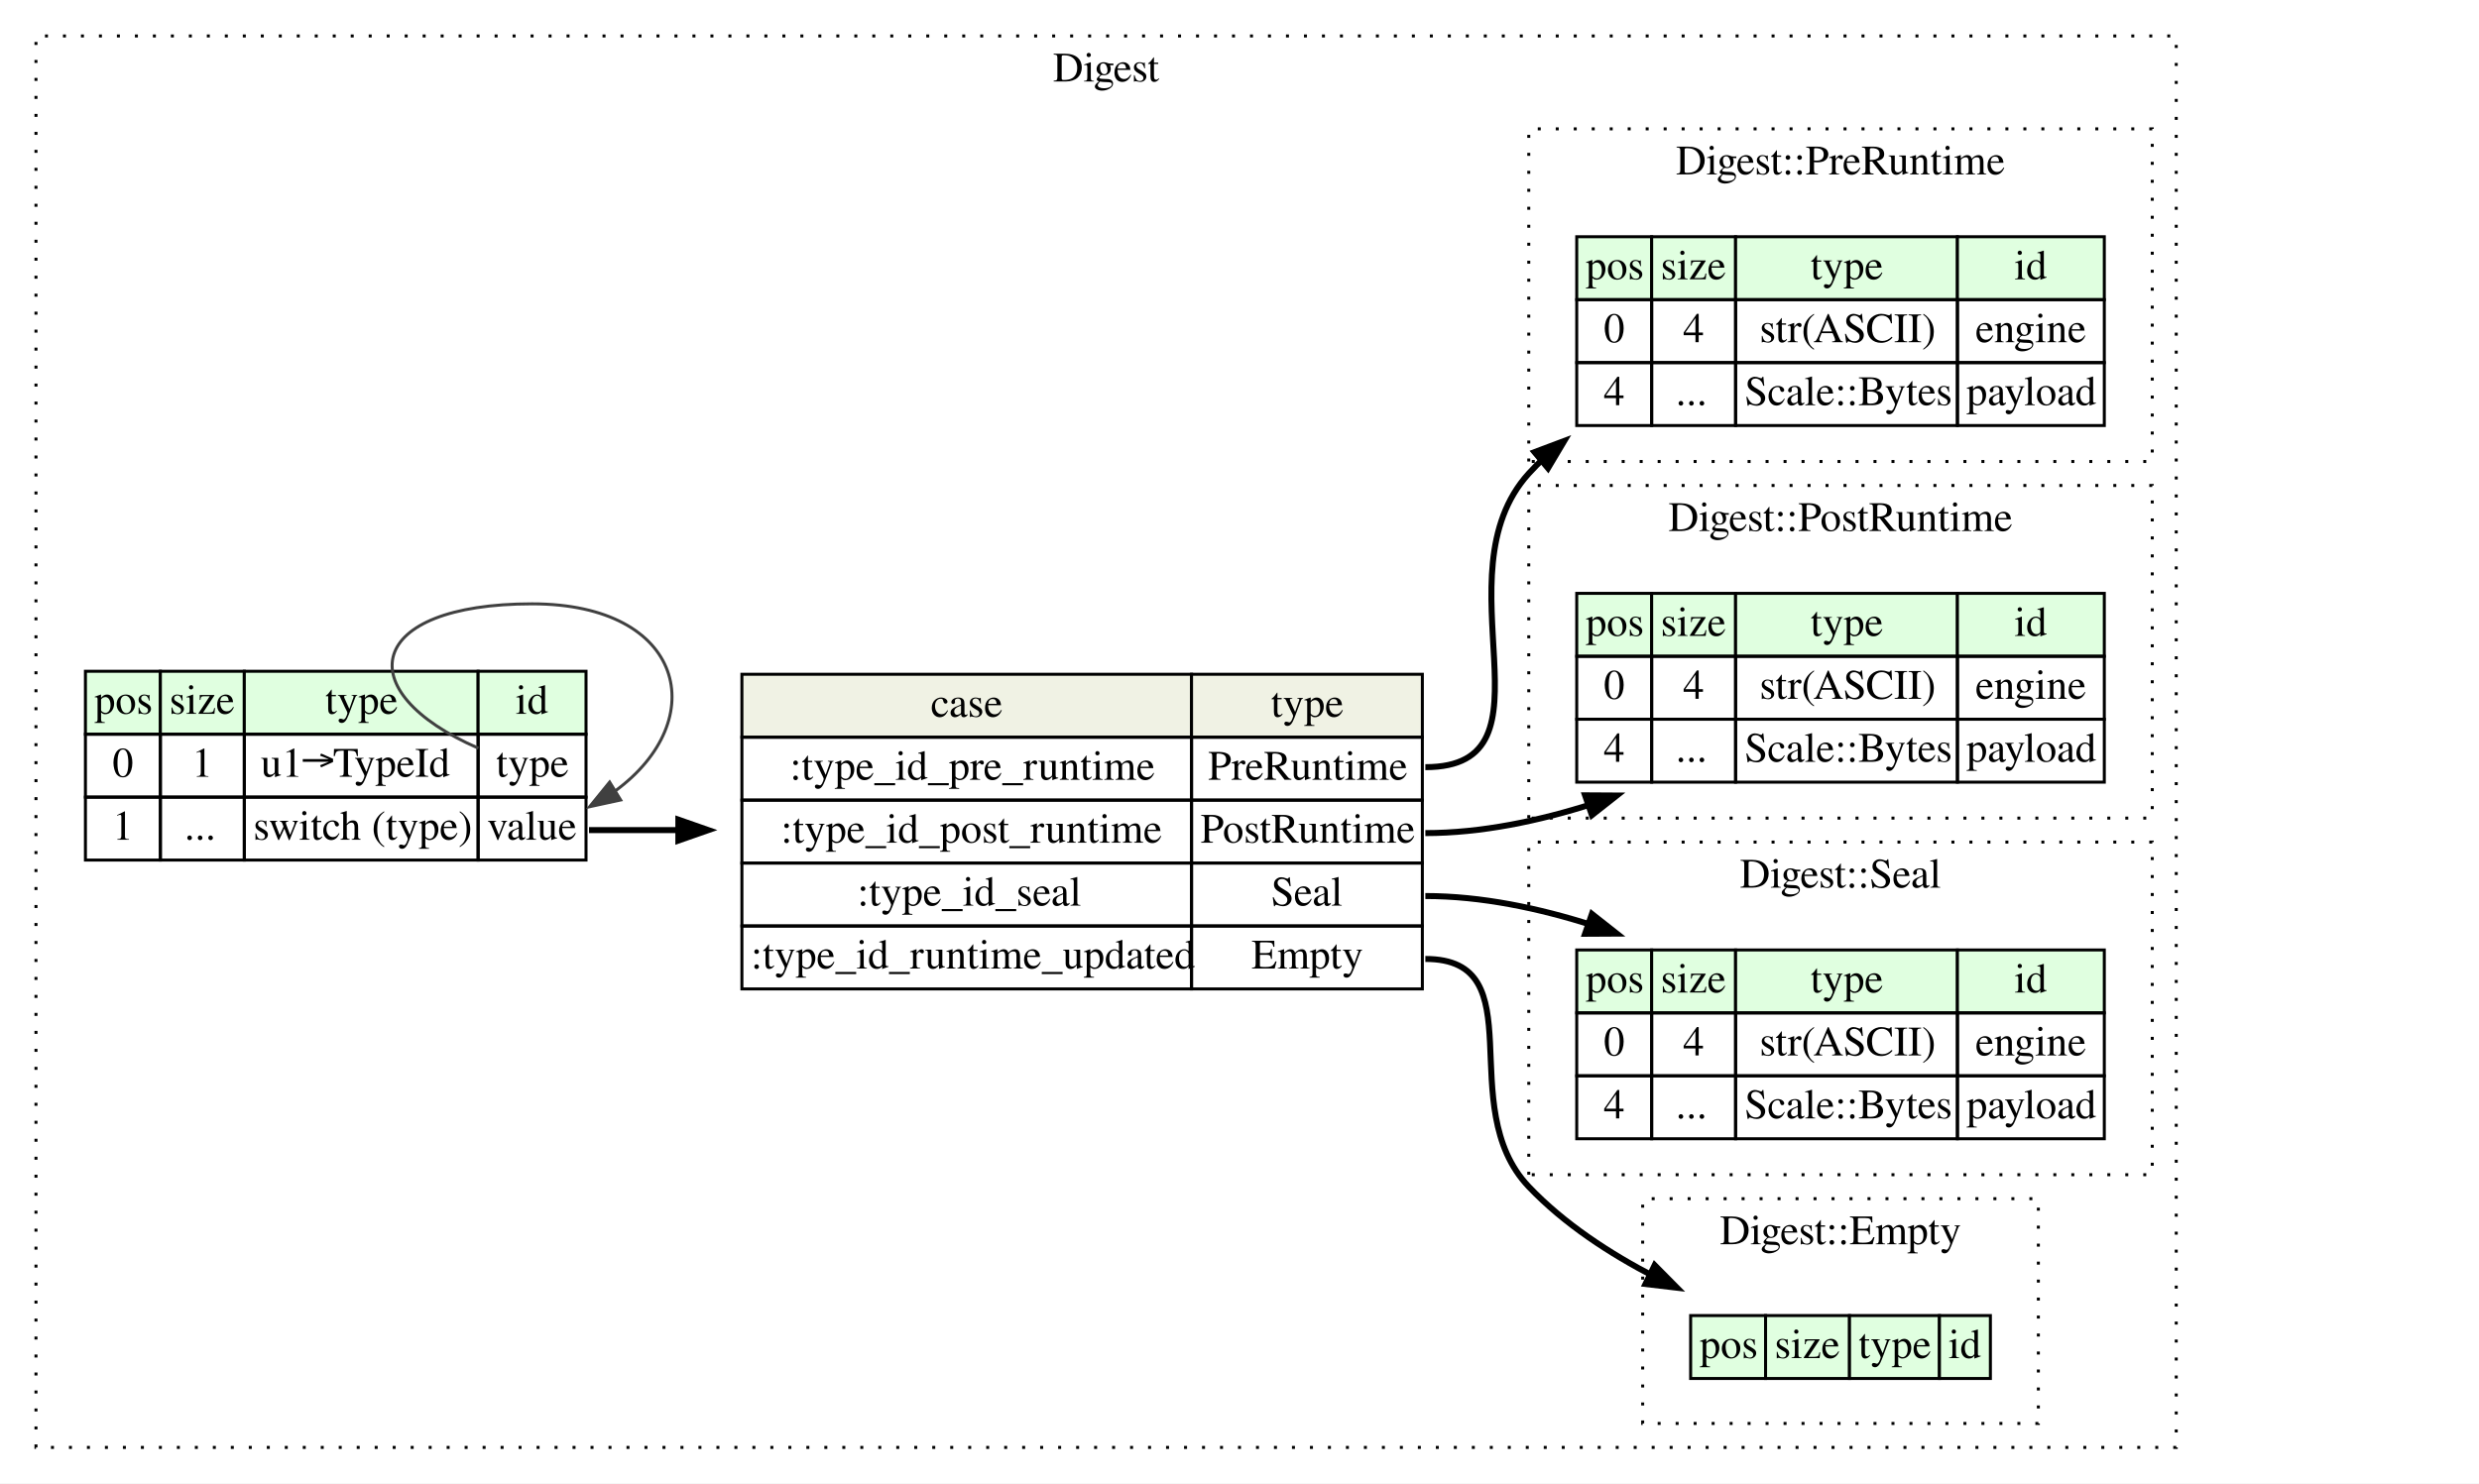
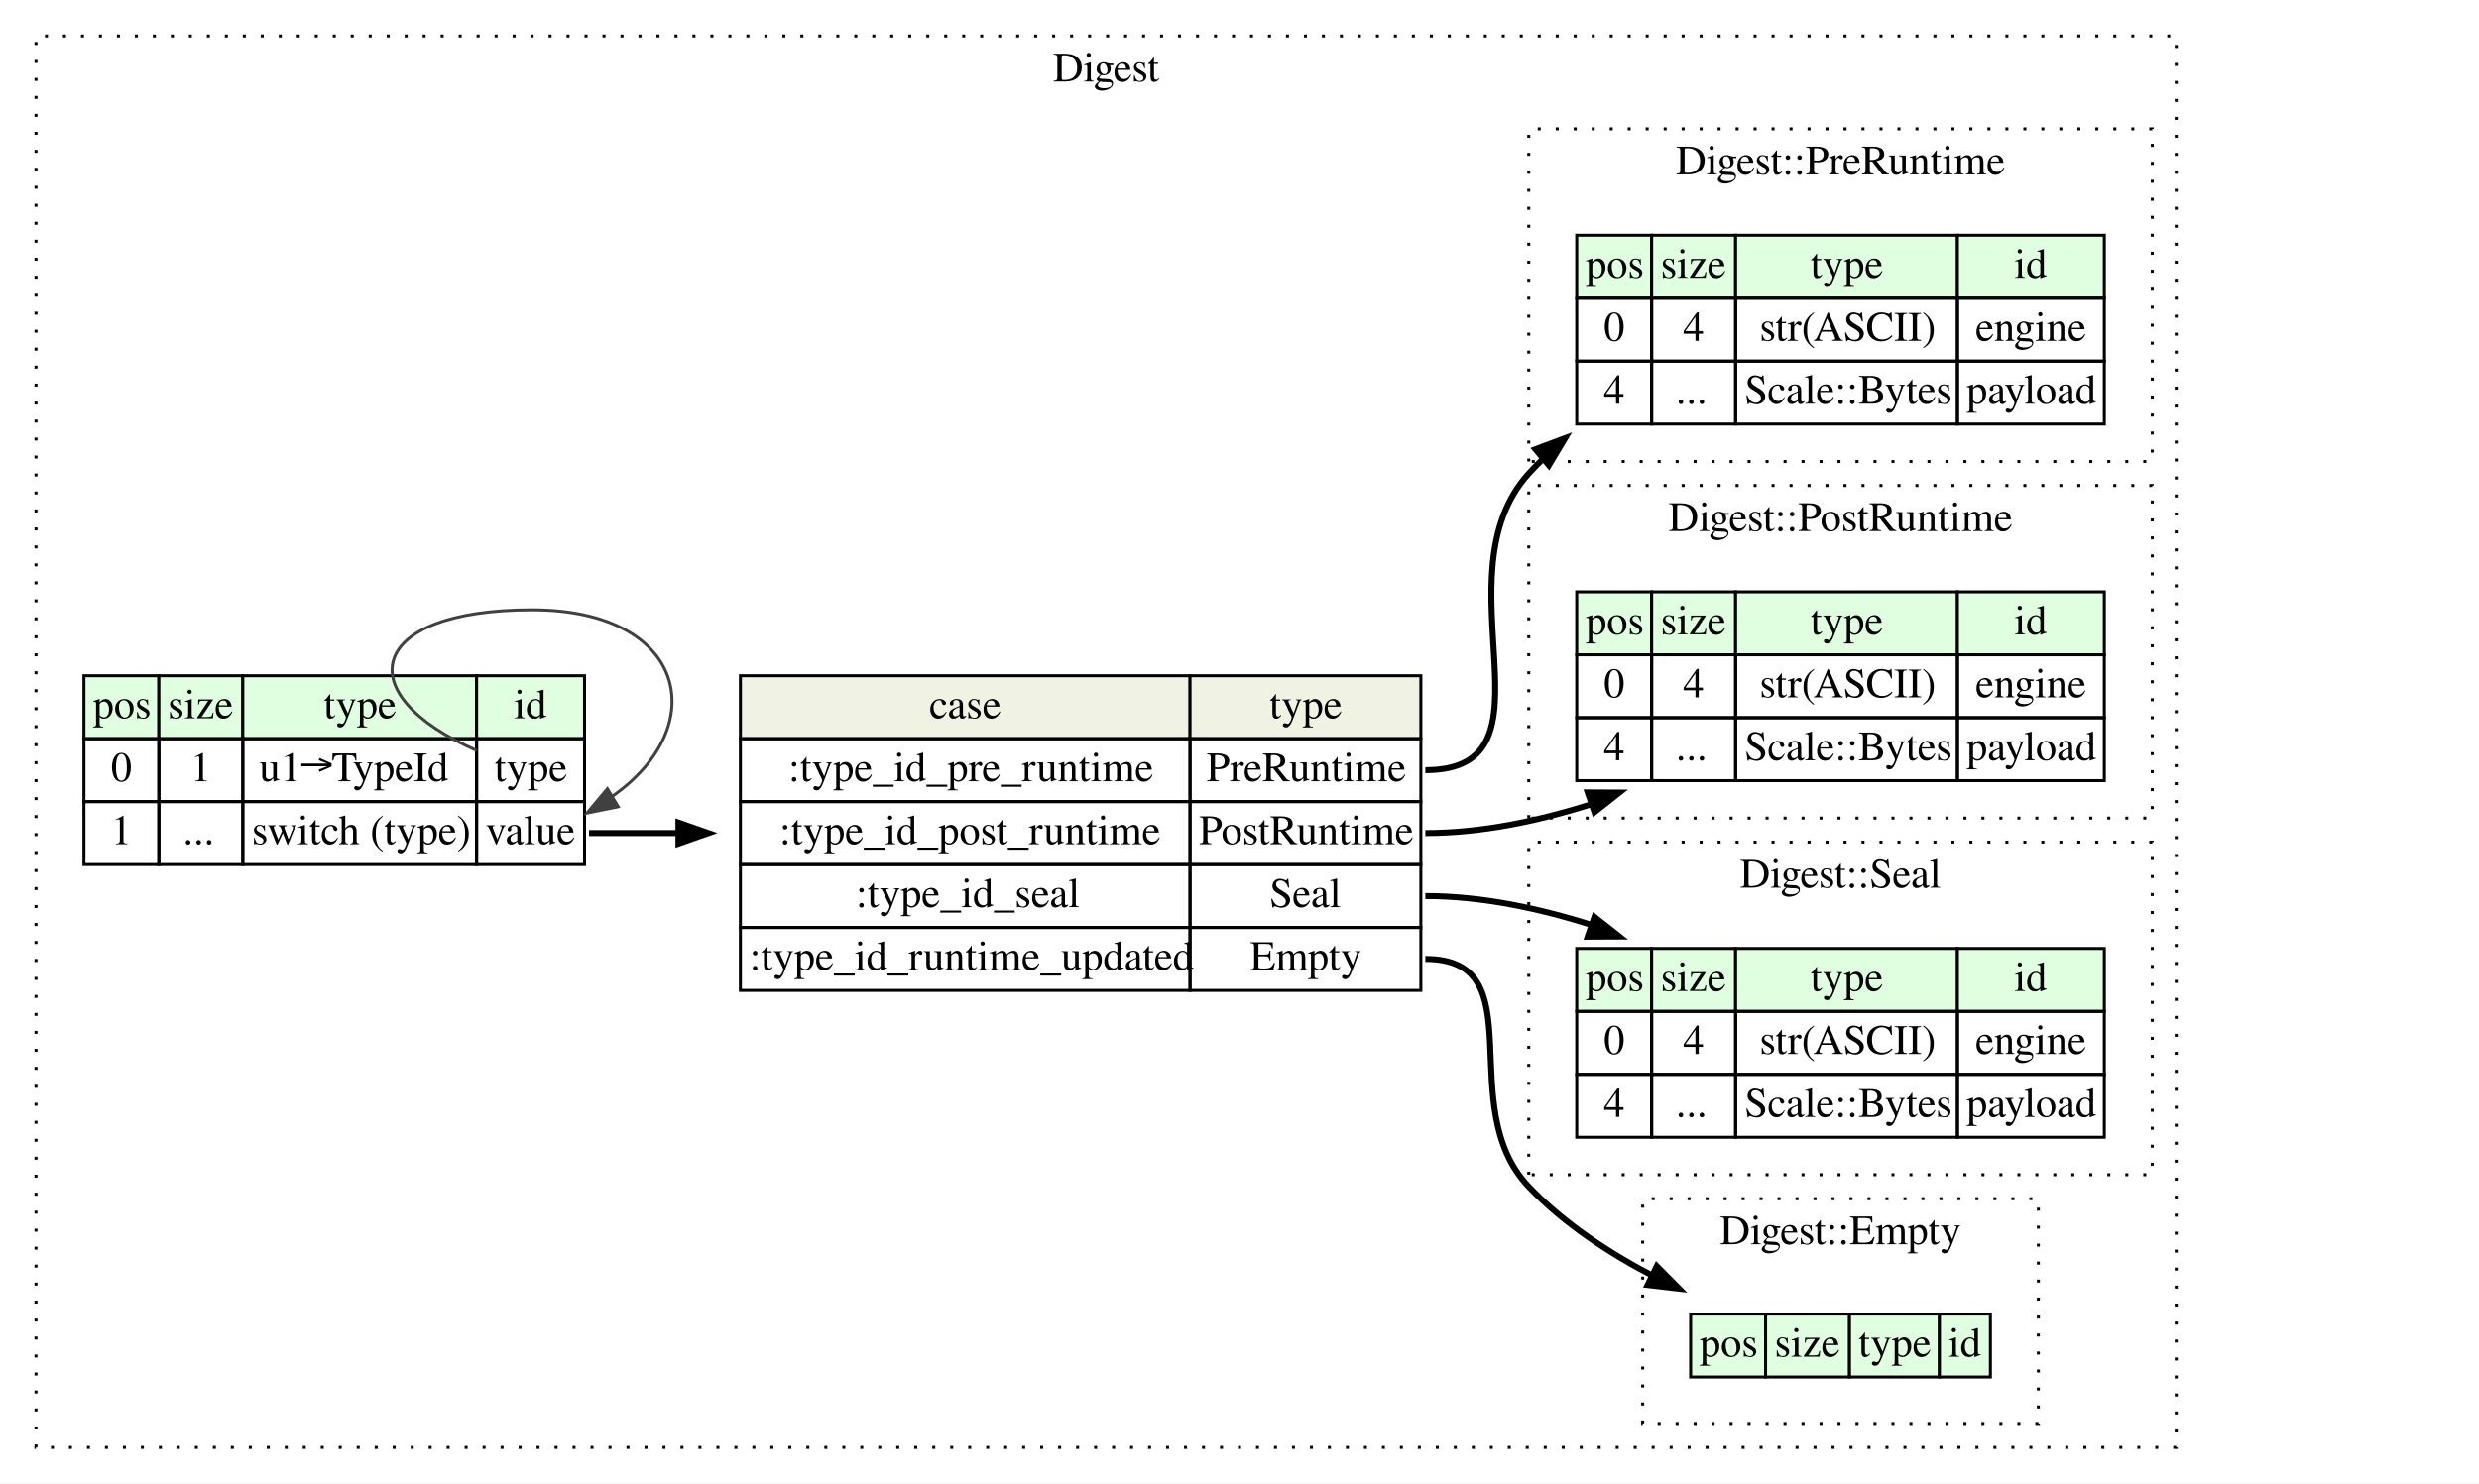
<svg xmlns="http://www.w3.org/2000/svg" width="827pt" height="495pt" viewBox="0.00 0.00 827.00 495.00">
  <g id="graph0" class="graph" transform="scale(1 1) rotate(0) translate(4 491)">
    <polygon fill="white" stroke="none" points="-4,4 -4,-491 823,-491 823,4 -4,4" />
    <g id="clust1" class="cluster">
      <polygon fill="none" stroke="black" stroke-dasharray="1,5" points="8,-8 8,-479 722,-479 722,-8 8,-8" />
      <text text-anchor="middle" x="365" y="-463.8" font-family="Times,serif" font-size="14.00">Digest</text>
    </g>
    <g id="clust2" class="cluster">
      <polygon fill="none" stroke="black" stroke-dasharray="1,5" points="506,-337 506,-448 714,-448 714,-337 506,-337" />
      <text text-anchor="middle" x="610" y="-432.8" font-family="Times,serif" font-size="14.00">Digest::PreRuntime</text>
    </g>
    <g id="clust3" class="cluster">
      <polygon fill="none" stroke="black" stroke-dasharray="1,5" points="506,-218 506,-329 714,-329 714,-218 506,-218" />
      <text text-anchor="middle" x="610" y="-313.8" font-family="Times,serif" font-size="14.00">Digest::PostRuntime</text>
    </g>
    <g id="clust4" class="cluster">
      <polygon fill="none" stroke="black" stroke-dasharray="1,5" points="506,-99 506,-210 714,-210 714,-99 506,-99" />
      <text text-anchor="middle" x="610" y="-194.8" font-family="Times,serif" font-size="14.00">Digest::Seal</text>
    </g>
    <g id="clust5" class="cluster">
      <polygon fill="none" stroke="black" stroke-dasharray="1,5" points="544,-16 544,-91 676,-91 676,-16 544,-16" />
      <text text-anchor="middle" x="610" y="-75.8" font-family="Times,serif" font-size="14.00">Digest::Empty</text>
    </g>
    <g id="node1" class="node">
-       <polygon fill="#e0ffe0" stroke="none" points="24.5,-246 24.5,-267 49.5,-267 49.5,-246 24.5,-246" />
-       <polygon fill="none" stroke="black" points="24.5,-246 24.5,-267 49.5,-267 49.5,-246 24.5,-246" />
-       <text text-anchor="start" x="27.5" y="-252.8" font-family="Times,serif" font-size="14.00">pos</text>
-       <polygon fill="#e0ffe0" stroke="none" points="49.5,-246 49.5,-267 77.5,-267 77.5,-246 49.5,-246" />
-       <polygon fill="none" stroke="black" points="49.5,-246 49.5,-267 77.5,-267 77.5,-246 49.5,-246" />
-       <text text-anchor="start" x="52.5" y="-252.8" font-family="Times,serif" font-size="14.00">size</text>
-       <polygon fill="#e0ffe0" stroke="none" points="77.5,-246 77.5,-267 155.5,-267 155.5,-246 77.5,-246" />
-       <polygon fill="none" stroke="black" points="77.5,-246 77.5,-267 155.5,-267 155.5,-246 77.5,-246" />
-       <text text-anchor="start" x="104.5" y="-252.8" font-family="Times,serif" font-size="14.00">type</text>
-       <polygon fill="#e0ffe0" stroke="none" points="155.5,-246 155.5,-267 191.5,-267 191.5,-246 155.5,-246" />
-       <polygon fill="none" stroke="black" points="155.5,-246 155.5,-267 191.5,-267 191.5,-246 155.5,-246" />
-       <text text-anchor="start" x="168" y="-252.8" font-family="Times,serif" font-size="14.00">id</text>
-       <polygon fill="none" stroke="black" points="24.5,-225 24.5,-246 49.5,-246 49.5,-225 24.5,-225" />
-       <text text-anchor="start" x="33.5" y="-231.8" font-family="Times,serif" font-size="14.00">0</text>
-       <polygon fill="none" stroke="black" points="49.5,-225 49.5,-246 77.5,-246 77.5,-225 49.5,-225" />
-       <text text-anchor="start" x="60" y="-231.8" font-family="Times,serif" font-size="14.00">1</text>
-       <polygon fill="none" stroke="black" points="77.5,-225 77.5,-246 155.5,-246 155.5,-225 77.5,-225" />
-       <text text-anchor="start" x="83" y="-231.8" font-family="Times,serif" font-size="14.00">u1→TypeId</text>
-       <polygon fill="none" stroke="black" points="155.5,-225 155.5,-246 191.5,-246 191.5,-225 155.5,-225" />
-       <text text-anchor="start" x="161.5" y="-231.8" font-family="Times,serif" font-size="14.00">type</text>
-       <polygon fill="none" stroke="black" points="24.5,-204 24.5,-225 49.5,-225 49.5,-204 24.5,-204" />
-       <text text-anchor="start" x="33.5" y="-210.8" font-family="Times,serif" font-size="14.00">1</text>
-       <polygon fill="none" stroke="black" points="49.5,-204 49.5,-225 77.5,-225 77.5,-204 49.5,-204" />
-       <text text-anchor="start" x="57.5" y="-210.8" font-family="Times,serif" font-size="14.00">...</text>
-       <polygon fill="none" stroke="black" points="77.5,-204 77.5,-225 155.5,-225 155.5,-204 77.5,-204" />
-       <text text-anchor="start" x="80.5" y="-210.8" font-family="Times,serif" font-size="14.00">switch (type)</text>
-       <polygon fill="none" stroke="black" points="155.5,-204 155.5,-225 191.5,-225 191.5,-204 155.5,-204" />
-       <text text-anchor="start" x="158.5" y="-210.8" font-family="Times,serif" font-size="14.00">value</text>
+       <polygon fill="#e0ffe0" stroke="none" points="24,-244.5 24,-265.5 49,-265.5 49,-244.5 24,-244.5" />
+       <polygon fill="none" stroke="black" points="24,-244.5 24,-265.5 49,-265.5 49,-244.5 24,-244.5" />
+       <text text-anchor="start" x="27" y="-251.3" font-family="Times,serif" font-size="14.00">pos</text>
+       <polygon fill="#e0ffe0" stroke="none" points="49,-244.5 49,-265.5 77,-265.5 77,-244.5 49,-244.5" />
+       <polygon fill="none" stroke="black" points="49,-244.5 49,-265.5 77,-265.5 77,-244.5 49,-244.5" />
+       <text text-anchor="start" x="52" y="-251.3" font-family="Times,serif" font-size="14.00">size</text>
+       <polygon fill="#e0ffe0" stroke="none" points="77,-244.5 77,-265.5 155,-265.5 155,-244.5 77,-244.5" />
+       <polygon fill="none" stroke="black" points="77,-244.5 77,-265.5 155,-265.5 155,-244.5 77,-244.5" />
+       <text text-anchor="start" x="104" y="-251.3" font-family="Times,serif" font-size="14.00">type</text>
+       <polygon fill="#e0ffe0" stroke="none" points="155,-244.5 155,-265.5 191,-265.5 191,-244.5 155,-244.5" />
+       <polygon fill="none" stroke="black" points="155,-244.5 155,-265.5 191,-265.5 191,-244.5 155,-244.5" />
+       <text text-anchor="start" x="167.5" y="-251.3" font-family="Times,serif" font-size="14.00">id</text>
+       <polygon fill="none" stroke="black" points="24,-223.5 24,-244.5 49,-244.5 49,-223.5 24,-223.5" />
+       <text text-anchor="start" x="33" y="-230.3" font-family="Times,serif" font-size="14.00">0</text>
+       <polygon fill="none" stroke="black" points="49,-223.5 49,-244.5 77,-244.5 77,-223.5 49,-223.5" />
+       <text text-anchor="start" x="59.5" y="-230.3" font-family="Times,serif" font-size="14.00">1</text>
+       <polygon fill="none" stroke="black" points="77,-223.5 77,-244.5 155,-244.5 155,-223.5 77,-223.5" />
+       <text text-anchor="start" x="82.5" y="-230.3" font-family="Times,serif" font-size="14.00">u1→TypeId</text>
+       <polygon fill="none" stroke="black" points="155,-223.5 155,-244.5 191,-244.5 191,-223.5 155,-223.5" />
+       <text text-anchor="start" x="161" y="-230.3" font-family="Times,serif" font-size="14.00">type</text>
+       <polygon fill="none" stroke="black" points="24,-202.5 24,-223.5 49,-223.5 49,-202.5 24,-202.5" />
+       <text text-anchor="start" x="33" y="-209.3" font-family="Times,serif" font-size="14.00">1</text>
+       <polygon fill="none" stroke="black" points="49,-202.5 49,-223.5 77,-223.5 77,-202.5 49,-202.5" />
+       <text text-anchor="start" x="57" y="-209.3" font-family="Times,serif" font-size="14.00">...</text>
+       <polygon fill="none" stroke="black" points="77,-202.5 77,-223.5 155,-223.5 155,-202.5 77,-202.5" />
+       <text text-anchor="start" x="80" y="-209.3" font-family="Times,serif" font-size="14.00">switch (type)</text>
+       <polygon fill="none" stroke="black" points="155,-202.5 155,-223.5 191,-223.5 191,-202.5 155,-202.5" />
+       <text text-anchor="start" x="158" y="-209.3" font-family="Times,serif" font-size="14.00">value</text>
    </g>
    <g id="edge6" class="edge">
-       <path fill="none" stroke="#404040" d="M155.59,-241.33C111.97,-260.29 117.94,-289.5 173.5,-289.5 224.51,-289.5 233.72,-250.79 201.14,-226.99" />
-       <polygon fill="#404040" stroke="#404040" points="203.05,-224.05 192.7,-221.8 199.38,-230.02 203.05,-224.05" />
+       <path fill="none" stroke="#404040" d="M155.02,-240.55C112.02,-259.33 118.18,-287.5 173.5,-287.5 224.95,-287.5 233.87,-248.8 200.29,-225.29" />
+       <polygon fill="#404040" stroke="#404040" points="202.22,-221.78 191.83,-219.68 198.64,-227.8 202.22,-221.78" />
    </g>
    <g id="node2" class="node">
-       <polygon fill="#f0f2e4" stroke="none" points="243.5,-245 243.5,-266 393.5,-266 393.5,-245 243.5,-245" />
-       <polygon fill="none" stroke="black" points="243.5,-245 243.5,-266 393.5,-266 393.5,-245 243.5,-245" />
-       <text text-anchor="start" x="306.5" y="-251.8" font-family="Times,serif" font-size="14.00">case</text>
-       <polygon fill="#f0f2e4" stroke="none" points="393.5,-245 393.5,-266 470.5,-266 470.5,-245 393.5,-245" />
-       <polygon fill="none" stroke="black" points="393.5,-245 393.5,-266 470.5,-266 470.5,-245 393.5,-245" />
-       <text text-anchor="start" x="420" y="-251.8" font-family="Times,serif" font-size="14.00">type</text>
-       <polygon fill="none" stroke="black" points="243.5,-224 243.5,-245 393.5,-245 393.5,-224 243.5,-224" />
-       <text text-anchor="start" x="259.5" y="-230.8" font-family="Times,serif" font-size="14.00">:type_id_pre_runtime</text>
-       <polygon fill="none" stroke="black" points="393.5,-224 393.5,-245 470.5,-245 470.5,-224 393.5,-224" />
-       <text text-anchor="start" x="399" y="-230.8" font-family="Times,serif" font-size="14.00">PreRuntime</text>
-       <polygon fill="none" stroke="black" points="243.5,-203 243.5,-224 393.5,-224 393.5,-203 243.5,-203" />
-       <text text-anchor="start" x="256.5" y="-209.8" font-family="Times,serif" font-size="14.00">:type_id_post_runtime</text>
-       <polygon fill="none" stroke="black" points="393.5,-203 393.5,-224 470.5,-224 470.5,-203 393.5,-203" />
-       <text text-anchor="start" x="396.5" y="-209.8" font-family="Times,serif" font-size="14.00">PostRuntime</text>
-       <polygon fill="none" stroke="black" points="243.5,-182 243.5,-203 393.5,-203 393.5,-182 243.5,-182" />
-       <text text-anchor="start" x="282" y="-188.8" font-family="Times,serif" font-size="14.00">:type_id_seal</text>
-       <polygon fill="none" stroke="black" points="393.5,-182 393.5,-203 470.5,-203 470.5,-182 393.5,-182" />
-       <text text-anchor="start" x="420" y="-188.8" font-family="Times,serif" font-size="14.00">Seal</text>
-       <polygon fill="none" stroke="black" points="243.5,-161 243.5,-182 393.5,-182 393.5,-161 243.5,-161" />
-       <text text-anchor="start" x="246.5" y="-167.8" font-family="Times,serif" font-size="14.00">:type_id_runtime_updated</text>
-       <polygon fill="none" stroke="black" points="393.5,-161 393.5,-182 470.5,-182 470.5,-161 393.5,-161" />
-       <text text-anchor="start" x="413.5" y="-167.8" font-family="Times,serif" font-size="14.00">Empty</text>
+       <polygon fill="#f0f2e4" stroke="none" points="243,-244.5 243,-265.5 393,-265.5 393,-244.5 243,-244.5" />
+       <polygon fill="none" stroke="black" points="243,-244.5 243,-265.5 393,-265.5 393,-244.5 243,-244.5" />
+       <text text-anchor="start" x="306" y="-251.3" font-family="Times,serif" font-size="14.00">case</text>
+       <polygon fill="#f0f2e4" stroke="none" points="393,-244.5 393,-265.5 470,-265.5 470,-244.5 393,-244.5" />
+       <polygon fill="none" stroke="black" points="393,-244.5 393,-265.5 470,-265.5 470,-244.5 393,-244.5" />
+       <text text-anchor="start" x="419.5" y="-251.3" font-family="Times,serif" font-size="14.00">type</text>
+       <polygon fill="none" stroke="black" points="243,-223.5 243,-244.5 393,-244.5 393,-223.5 243,-223.5" />
+       <text text-anchor="start" x="259" y="-230.3" font-family="Times,serif" font-size="14.00">:type_id_pre_runtime</text>
+       <polygon fill="none" stroke="black" points="393,-223.5 393,-244.5 470,-244.5 470,-223.5 393,-223.5" />
+       <text text-anchor="start" x="398.5" y="-230.3" font-family="Times,serif" font-size="14.00">PreRuntime</text>
+       <polygon fill="none" stroke="black" points="243,-202.5 243,-223.5 393,-223.5 393,-202.5 243,-202.5" />
+       <text text-anchor="start" x="256" y="-209.3" font-family="Times,serif" font-size="14.00">:type_id_post_runtime</text>
+       <polygon fill="none" stroke="black" points="393,-202.5 393,-223.5 470,-223.5 470,-202.5 393,-202.5" />
+       <text text-anchor="start" x="396" y="-209.3" font-family="Times,serif" font-size="14.00">PostRuntime</text>
+       <polygon fill="none" stroke="black" points="243,-181.5 243,-202.5 393,-202.5 393,-181.5 243,-181.5" />
+       <text text-anchor="start" x="281.5" y="-188.3" font-family="Times,serif" font-size="14.00">:type_id_seal</text>
+       <polygon fill="none" stroke="black" points="393,-181.5 393,-202.5 470,-202.5 470,-181.5 393,-181.5" />
+       <text text-anchor="start" x="419.5" y="-188.3" font-family="Times,serif" font-size="14.00">Seal</text>
+       <polygon fill="none" stroke="black" points="243,-160.5 243,-181.5 393,-181.5 393,-160.5 243,-160.5" />
+       <text text-anchor="start" x="246" y="-167.3" font-family="Times,serif" font-size="14.00">:type_id_runtime_updated</text>
+       <polygon fill="none" stroke="black" points="393,-160.5 393,-181.5 470,-181.5 470,-160.5 393,-160.5" />
+       <text text-anchor="start" x="413" y="-167.3" font-family="Times,serif" font-size="14.00">Empty</text>
    </g>
    <g id="edge1" class="edge">
-       <path fill="none" stroke="black" stroke-width="2" d="M192.5,-214C202.68,-214 213.22,-214 223.82,-214" />
-       <polygon fill="black" stroke="black" stroke-width="2" points="222.3,-217.5 232.3,-214 222.3,-210.5 222.3,-217.5" />
+       <path fill="none" stroke="black" stroke-width="2" d="M192.5,-213C202.9,-213 213.67,-213 224.5,-213" />
+       <polygon fill="black" stroke="black" stroke-width="2" points="222.33,-216.5 232.33,-213 222.33,-209.5 222.33,-216.5" />
    </g>
    <g id="node3" class="node">
-       <polygon fill="#e0ffe0" stroke="none" points="522,-391 522,-412 547,-412 547,-391 522,-391" />
-       <polygon fill="none" stroke="black" points="522,-391 522,-412 547,-412 547,-391 522,-391" />
-       <text text-anchor="start" x="525" y="-397.8" font-family="Times,serif" font-size="14.00">pos</text>
-       <polygon fill="#e0ffe0" stroke="none" points="547,-391 547,-412 575,-412 575,-391 547,-391" />
-       <polygon fill="none" stroke="black" points="547,-391 547,-412 575,-412 575,-391 547,-391" />
-       <text text-anchor="start" x="550" y="-397.8" font-family="Times,serif" font-size="14.00">size</text>
-       <polygon fill="#e0ffe0" stroke="none" points="575,-391 575,-412 649,-412 649,-391 575,-391" />
-       <polygon fill="none" stroke="black" points="575,-391 575,-412 649,-412 649,-391 575,-391" />
-       <text text-anchor="start" x="600" y="-397.8" font-family="Times,serif" font-size="14.00">type</text>
-       <polygon fill="#e0ffe0" stroke="none" points="649,-391 649,-412 698,-412 698,-391 649,-391" />
-       <polygon fill="none" stroke="black" points="649,-391 649,-412 698,-412 698,-391 649,-391" />
-       <text text-anchor="start" x="668" y="-397.8" font-family="Times,serif" font-size="14.00">id</text>
-       <polygon fill="none" stroke="black" points="522,-370 522,-391 547,-391 547,-370 522,-370" />
-       <text text-anchor="start" x="531" y="-376.8" font-family="Times,serif" font-size="14.00">0</text>
-       <polygon fill="none" stroke="black" points="547,-370 547,-391 575,-391 575,-370 547,-370" />
-       <text text-anchor="start" x="557.5" y="-376.8" font-family="Times,serif" font-size="14.00">4</text>
-       <polygon fill="none" stroke="black" points="575,-370 575,-391 649,-391 649,-370 575,-370" />
-       <text text-anchor="start" x="583" y="-376.8" font-family="Times,serif" font-size="14.00">str(ASCII)</text>
-       <polygon fill="none" stroke="black" points="649,-370 649,-391 698,-391 698,-370 649,-370" />
-       <text text-anchor="start" x="655" y="-376.8" font-family="Times,serif" font-size="14.00">engine</text>
-       <polygon fill="none" stroke="black" points="522,-349 522,-370 547,-370 547,-349 522,-349" />
-       <text text-anchor="start" x="531" y="-355.8" font-family="Times,serif" font-size="14.00">4</text>
-       <polygon fill="none" stroke="black" points="547,-349 547,-370 575,-370 575,-349 547,-349" />
-       <text text-anchor="start" x="555" y="-355.8" font-family="Times,serif" font-size="14.00">...</text>
-       <polygon fill="none" stroke="black" points="575,-349 575,-370 649,-370 649,-349 575,-349" />
-       <text text-anchor="start" x="578" y="-355.8" font-family="Times,serif" font-size="14.00">Scale::Bytes</text>
-       <polygon fill="none" stroke="black" points="649,-349 649,-370 698,-370 698,-349 649,-349" />
-       <text text-anchor="start" x="652" y="-355.8" font-family="Times,serif" font-size="14.00">payload</text>
+       <polygon fill="#e0ffe0" stroke="none" points="522,-391.5 522,-412.5 547,-412.5 547,-391.5 522,-391.5" />
+       <polygon fill="none" stroke="black" points="522,-391.5 522,-412.5 547,-412.5 547,-391.5 522,-391.5" />
+       <text text-anchor="start" x="525" y="-398.3" font-family="Times,serif" font-size="14.00">pos</text>
+       <polygon fill="#e0ffe0" stroke="none" points="547,-391.5 547,-412.5 575,-412.5 575,-391.5 547,-391.5" />
+       <polygon fill="none" stroke="black" points="547,-391.5 547,-412.5 575,-412.5 575,-391.5 547,-391.5" />
+       <text text-anchor="start" x="550" y="-398.3" font-family="Times,serif" font-size="14.00">size</text>
+       <polygon fill="#e0ffe0" stroke="none" points="575,-391.5 575,-412.5 649,-412.5 649,-391.5 575,-391.5" />
+       <polygon fill="none" stroke="black" points="575,-391.5 575,-412.5 649,-412.5 649,-391.5 575,-391.5" />
+       <text text-anchor="start" x="600" y="-398.3" font-family="Times,serif" font-size="14.00">type</text>
+       <polygon fill="#e0ffe0" stroke="none" points="649,-391.5 649,-412.5 698,-412.5 698,-391.5 649,-391.5" />
+       <polygon fill="none" stroke="black" points="649,-391.5 649,-412.5 698,-412.5 698,-391.5 649,-391.5" />
+       <text text-anchor="start" x="668" y="-398.3" font-family="Times,serif" font-size="14.00">id</text>
+       <polygon fill="none" stroke="black" points="522,-370.5 522,-391.5 547,-391.5 547,-370.5 522,-370.5" />
+       <text text-anchor="start" x="531" y="-377.3" font-family="Times,serif" font-size="14.00">0</text>
+       <polygon fill="none" stroke="black" points="547,-370.5 547,-391.5 575,-391.5 575,-370.5 547,-370.5" />
+       <text text-anchor="start" x="557.5" y="-377.3" font-family="Times,serif" font-size="14.00">4</text>
+       <polygon fill="none" stroke="black" points="575,-370.5 575,-391.5 649,-391.5 649,-370.5 575,-370.5" />
+       <text text-anchor="start" x="583" y="-377.3" font-family="Times,serif" font-size="14.00">str(ASCII)</text>
+       <polygon fill="none" stroke="black" points="649,-370.5 649,-391.5 698,-391.5 698,-370.5 649,-370.5" />
+       <text text-anchor="start" x="655" y="-377.3" font-family="Times,serif" font-size="14.00">engine</text>
+       <polygon fill="none" stroke="black" points="522,-349.5 522,-370.5 547,-370.5 547,-349.5 522,-349.5" />
+       <text text-anchor="start" x="531" y="-356.3" font-family="Times,serif" font-size="14.00">4</text>
+       <polygon fill="none" stroke="black" points="547,-349.5 547,-370.5 575,-370.5 575,-349.5 547,-349.5" />
+       <text text-anchor="start" x="555" y="-356.3" font-family="Times,serif" font-size="14.00">...</text>
+       <polygon fill="none" stroke="black" points="575,-349.5 575,-370.5 649,-370.5 649,-349.5 575,-349.5" />
+       <text text-anchor="start" x="578" y="-356.3" font-family="Times,serif" font-size="14.00">Scale::Bytes</text>
+       <polygon fill="none" stroke="black" points="649,-349.5 649,-370.5 698,-370.5 698,-349.5 649,-349.5" />
+       <text text-anchor="start" x="652" y="-356.3" font-family="Times,serif" font-size="14.00">payload</text>
    </g>
    <g id="edge2" class="edge">
-       <path fill="none" stroke="black" stroke-width="2" d="M471.5,-235C517.68,-235 474.98,-298.79 506,-333 507.72,-334.9 509.54,-336.73 511.43,-338.49" />
-       <polygon fill="black" stroke="black" stroke-width="2" points="507.93,-340.13 517.84,-343.86 512.42,-334.76 507.93,-340.13" />
+       <path fill="none" stroke="black" stroke-width="2" d="M471.5,-234C518.1,-234 474.75,-298.43 506,-333 507.85,-335.05 509.81,-337.02 511.86,-338.91" />
+       <polygon fill="black" stroke="black" stroke-width="2" points="508.23,-341.11 518.15,-344.82 512.71,-335.73 508.23,-341.11" />
    </g>
    <g id="node4" class="node">
-       <polygon fill="#e0ffe0" stroke="none" points="522,-272 522,-293 547,-293 547,-272 522,-272" />
-       <polygon fill="none" stroke="black" points="522,-272 522,-293 547,-293 547,-272 522,-272" />
-       <text text-anchor="start" x="525" y="-278.8" font-family="Times,serif" font-size="14.00">pos</text>
-       <polygon fill="#e0ffe0" stroke="none" points="547,-272 547,-293 575,-293 575,-272 547,-272" />
-       <polygon fill="none" stroke="black" points="547,-272 547,-293 575,-293 575,-272 547,-272" />
-       <text text-anchor="start" x="550" y="-278.8" font-family="Times,serif" font-size="14.00">size</text>
-       <polygon fill="#e0ffe0" stroke="none" points="575,-272 575,-293 649,-293 649,-272 575,-272" />
-       <polygon fill="none" stroke="black" points="575,-272 575,-293 649,-293 649,-272 575,-272" />
-       <text text-anchor="start" x="600" y="-278.8" font-family="Times,serif" font-size="14.00">type</text>
-       <polygon fill="#e0ffe0" stroke="none" points="649,-272 649,-293 698,-293 698,-272 649,-272" />
-       <polygon fill="none" stroke="black" points="649,-272 649,-293 698,-293 698,-272 649,-272" />
-       <text text-anchor="start" x="668" y="-278.8" font-family="Times,serif" font-size="14.00">id</text>
-       <polygon fill="none" stroke="black" points="522,-251 522,-272 547,-272 547,-251 522,-251" />
-       <text text-anchor="start" x="531" y="-257.8" font-family="Times,serif" font-size="14.00">0</text>
-       <polygon fill="none" stroke="black" points="547,-251 547,-272 575,-272 575,-251 547,-251" />
-       <text text-anchor="start" x="557.5" y="-257.8" font-family="Times,serif" font-size="14.00">4</text>
-       <polygon fill="none" stroke="black" points="575,-251 575,-272 649,-272 649,-251 575,-251" />
-       <text text-anchor="start" x="583" y="-257.8" font-family="Times,serif" font-size="14.00">str(ASCII)</text>
-       <polygon fill="none" stroke="black" points="649,-251 649,-272 698,-272 698,-251 649,-251" />
-       <text text-anchor="start" x="655" y="-257.8" font-family="Times,serif" font-size="14.00">engine</text>
-       <polygon fill="none" stroke="black" points="522,-230 522,-251 547,-251 547,-230 522,-230" />
-       <text text-anchor="start" x="531" y="-236.8" font-family="Times,serif" font-size="14.00">4</text>
-       <polygon fill="none" stroke="black" points="547,-230 547,-251 575,-251 575,-230 547,-230" />
-       <text text-anchor="start" x="555" y="-236.8" font-family="Times,serif" font-size="14.00">...</text>
-       <polygon fill="none" stroke="black" points="575,-230 575,-251 649,-251 649,-230 575,-230" />
-       <text text-anchor="start" x="578" y="-236.8" font-family="Times,serif" font-size="14.00">Scale::Bytes</text>
-       <polygon fill="none" stroke="black" points="649,-230 649,-251 698,-251 698,-230 649,-230" />
-       <text text-anchor="start" x="652" y="-236.8" font-family="Times,serif" font-size="14.00">payload</text>
+       <polygon fill="#e0ffe0" stroke="none" points="522,-272.5 522,-293.5 547,-293.5 547,-272.5 522,-272.5" />
+       <polygon fill="none" stroke="black" points="522,-272.5 522,-293.5 547,-293.5 547,-272.5 522,-272.5" />
+       <text text-anchor="start" x="525" y="-279.3" font-family="Times,serif" font-size="14.00">pos</text>
+       <polygon fill="#e0ffe0" stroke="none" points="547,-272.5 547,-293.5 575,-293.5 575,-272.5 547,-272.5" />
+       <polygon fill="none" stroke="black" points="547,-272.5 547,-293.5 575,-293.5 575,-272.5 547,-272.5" />
+       <text text-anchor="start" x="550" y="-279.3" font-family="Times,serif" font-size="14.00">size</text>
+       <polygon fill="#e0ffe0" stroke="none" points="575,-272.5 575,-293.5 649,-293.5 649,-272.5 575,-272.5" />
+       <polygon fill="none" stroke="black" points="575,-272.5 575,-293.5 649,-293.5 649,-272.5 575,-272.5" />
+       <text text-anchor="start" x="600" y="-279.3" font-family="Times,serif" font-size="14.00">type</text>
+       <polygon fill="#e0ffe0" stroke="none" points="649,-272.5 649,-293.5 698,-293.5 698,-272.5 649,-272.5" />
+       <polygon fill="none" stroke="black" points="649,-272.5 649,-293.5 698,-293.5 698,-272.5 649,-272.5" />
+       <text text-anchor="start" x="668" y="-279.3" font-family="Times,serif" font-size="14.00">id</text>
+       <polygon fill="none" stroke="black" points="522,-251.5 522,-272.5 547,-272.5 547,-251.5 522,-251.5" />
+       <text text-anchor="start" x="531" y="-258.3" font-family="Times,serif" font-size="14.00">0</text>
+       <polygon fill="none" stroke="black" points="547,-251.5 547,-272.5 575,-272.5 575,-251.5 547,-251.5" />
+       <text text-anchor="start" x="557.5" y="-258.3" font-family="Times,serif" font-size="14.00">4</text>
+       <polygon fill="none" stroke="black" points="575,-251.5 575,-272.5 649,-272.5 649,-251.5 575,-251.5" />
+       <text text-anchor="start" x="583" y="-258.3" font-family="Times,serif" font-size="14.00">str(ASCII)</text>
+       <polygon fill="none" stroke="black" points="649,-251.5 649,-272.5 698,-272.5 698,-251.5 649,-251.5" />
+       <text text-anchor="start" x="655" y="-258.3" font-family="Times,serif" font-size="14.00">engine</text>
+       <polygon fill="none" stroke="black" points="522,-230.5 522,-251.5 547,-251.5 547,-230.5 522,-230.5" />
+       <text text-anchor="start" x="531" y="-237.3" font-family="Times,serif" font-size="14.00">4</text>
+       <polygon fill="none" stroke="black" points="547,-230.5 547,-251.5 575,-251.5 575,-230.5 547,-230.5" />
+       <text text-anchor="start" x="555" y="-237.3" font-family="Times,serif" font-size="14.00">...</text>
+       <polygon fill="none" stroke="black" points="575,-230.5 575,-251.5 649,-251.5 649,-230.5 575,-230.5" />
+       <text text-anchor="start" x="578" y="-237.3" font-family="Times,serif" font-size="14.00">Scale::Bytes</text>
+       <polygon fill="none" stroke="black" points="649,-230.5 649,-251.5 698,-251.5 698,-230.5 649,-230.5" />
+       <text text-anchor="start" x="652" y="-237.3" font-family="Times,serif" font-size="14.00">payload</text>
    </g>
    <g id="edge3" class="edge">
-       <path fill="none" stroke="black" stroke-width="2" d="M471.5,-213C490.16,-213 509.46,-217.05 527.49,-222.83" />
-       <polygon fill="black" stroke="black" stroke-width="2" points="524.78,-225.6 535.38,-225.54 527.06,-218.98 524.78,-225.6" />
+       <path fill="none" stroke="black" stroke-width="2" d="M471.5,-213C490.34,-213 509.82,-217.13 528,-222.99" />
+       <polygon fill="black" stroke="black" stroke-width="2" points="525.65,-226.57 536.24,-226.52 527.92,-219.95 525.65,-226.57" />
    </g>
    <g id="node5" class="node">
-       <polygon fill="#e0ffe0" stroke="none" points="522,-153 522,-174 547,-174 547,-153 522,-153" />
-       <polygon fill="none" stroke="black" points="522,-153 522,-174 547,-174 547,-153 522,-153" />
-       <text text-anchor="start" x="525" y="-159.8" font-family="Times,serif" font-size="14.00">pos</text>
-       <polygon fill="#e0ffe0" stroke="none" points="547,-153 547,-174 575,-174 575,-153 547,-153" />
-       <polygon fill="none" stroke="black" points="547,-153 547,-174 575,-174 575,-153 547,-153" />
-       <text text-anchor="start" x="550" y="-159.8" font-family="Times,serif" font-size="14.00">size</text>
-       <polygon fill="#e0ffe0" stroke="none" points="575,-153 575,-174 649,-174 649,-153 575,-153" />
-       <polygon fill="none" stroke="black" points="575,-153 575,-174 649,-174 649,-153 575,-153" />
-       <text text-anchor="start" x="600" y="-159.8" font-family="Times,serif" font-size="14.00">type</text>
-       <polygon fill="#e0ffe0" stroke="none" points="649,-153 649,-174 698,-174 698,-153 649,-153" />
-       <polygon fill="none" stroke="black" points="649,-153 649,-174 698,-174 698,-153 649,-153" />
-       <text text-anchor="start" x="668" y="-159.8" font-family="Times,serif" font-size="14.00">id</text>
-       <polygon fill="none" stroke="black" points="522,-132 522,-153 547,-153 547,-132 522,-132" />
-       <text text-anchor="start" x="531" y="-138.8" font-family="Times,serif" font-size="14.00">0</text>
-       <polygon fill="none" stroke="black" points="547,-132 547,-153 575,-153 575,-132 547,-132" />
-       <text text-anchor="start" x="557.5" y="-138.8" font-family="Times,serif" font-size="14.00">4</text>
-       <polygon fill="none" stroke="black" points="575,-132 575,-153 649,-153 649,-132 575,-132" />
-       <text text-anchor="start" x="583" y="-138.8" font-family="Times,serif" font-size="14.00">str(ASCII)</text>
-       <polygon fill="none" stroke="black" points="649,-132 649,-153 698,-153 698,-132 649,-132" />
-       <text text-anchor="start" x="655" y="-138.8" font-family="Times,serif" font-size="14.00">engine</text>
-       <polygon fill="none" stroke="black" points="522,-111 522,-132 547,-132 547,-111 522,-111" />
-       <text text-anchor="start" x="531" y="-117.8" font-family="Times,serif" font-size="14.00">4</text>
-       <polygon fill="none" stroke="black" points="547,-111 547,-132 575,-132 575,-111 547,-111" />
-       <text text-anchor="start" x="555" y="-117.8" font-family="Times,serif" font-size="14.00">...</text>
-       <polygon fill="none" stroke="black" points="575,-111 575,-132 649,-132 649,-111 575,-111" />
-       <text text-anchor="start" x="578" y="-117.8" font-family="Times,serif" font-size="14.00">Scale::Bytes</text>
-       <polygon fill="none" stroke="black" points="649,-111 649,-132 698,-132 698,-111 649,-111" />
-       <text text-anchor="start" x="652" y="-117.8" font-family="Times,serif" font-size="14.00">payload</text>
+       <polygon fill="#e0ffe0" stroke="none" points="522,-153.5 522,-174.5 547,-174.5 547,-153.5 522,-153.5" />
+       <polygon fill="none" stroke="black" points="522,-153.5 522,-174.5 547,-174.5 547,-153.5 522,-153.5" />
+       <text text-anchor="start" x="525" y="-160.3" font-family="Times,serif" font-size="14.00">pos</text>
+       <polygon fill="#e0ffe0" stroke="none" points="547,-153.5 547,-174.5 575,-174.5 575,-153.5 547,-153.5" />
+       <polygon fill="none" stroke="black" points="547,-153.5 547,-174.5 575,-174.5 575,-153.5 547,-153.5" />
+       <text text-anchor="start" x="550" y="-160.3" font-family="Times,serif" font-size="14.00">size</text>
+       <polygon fill="#e0ffe0" stroke="none" points="575,-153.5 575,-174.5 649,-174.5 649,-153.5 575,-153.5" />
+       <polygon fill="none" stroke="black" points="575,-153.5 575,-174.5 649,-174.5 649,-153.5 575,-153.5" />
+       <text text-anchor="start" x="600" y="-160.3" font-family="Times,serif" font-size="14.00">type</text>
+       <polygon fill="#e0ffe0" stroke="none" points="649,-153.5 649,-174.5 698,-174.5 698,-153.5 649,-153.5" />
+       <polygon fill="none" stroke="black" points="649,-153.5 649,-174.5 698,-174.5 698,-153.5 649,-153.5" />
+       <text text-anchor="start" x="668" y="-160.3" font-family="Times,serif" font-size="14.00">id</text>
+       <polygon fill="none" stroke="black" points="522,-132.5 522,-153.5 547,-153.5 547,-132.5 522,-132.5" />
+       <text text-anchor="start" x="531" y="-139.3" font-family="Times,serif" font-size="14.00">0</text>
+       <polygon fill="none" stroke="black" points="547,-132.5 547,-153.5 575,-153.5 575,-132.5 547,-132.5" />
+       <text text-anchor="start" x="557.5" y="-139.3" font-family="Times,serif" font-size="14.00">4</text>
+       <polygon fill="none" stroke="black" points="575,-132.5 575,-153.5 649,-153.5 649,-132.5 575,-132.5" />
+       <text text-anchor="start" x="583" y="-139.3" font-family="Times,serif" font-size="14.00">str(ASCII)</text>
+       <polygon fill="none" stroke="black" points="649,-132.5 649,-153.5 698,-153.5 698,-132.5 649,-132.5" />
+       <text text-anchor="start" x="655" y="-139.3" font-family="Times,serif" font-size="14.00">engine</text>
+       <polygon fill="none" stroke="black" points="522,-111.5 522,-132.5 547,-132.5 547,-111.5 522,-111.5" />
+       <text text-anchor="start" x="531" y="-118.3" font-family="Times,serif" font-size="14.00">4</text>
+       <polygon fill="none" stroke="black" points="547,-111.5 547,-132.5 575,-132.5 575,-111.5 547,-111.5" />
+       <text text-anchor="start" x="555" y="-118.3" font-family="Times,serif" font-size="14.00">...</text>
+       <polygon fill="none" stroke="black" points="575,-111.5 575,-132.5 649,-132.5 649,-111.5 575,-111.5" />
+       <text text-anchor="start" x="578" y="-118.3" font-family="Times,serif" font-size="14.00">Scale::Bytes</text>
+       <polygon fill="none" stroke="black" points="649,-111.5 649,-132.5 698,-132.5 698,-111.5 649,-111.5" />
+       <text text-anchor="start" x="652" y="-118.3" font-family="Times,serif" font-size="14.00">payload</text>
    </g>
    <g id="edge4" class="edge">
-       <path fill="none" stroke="black" stroke-width="2" d="M471.5,-192C490.16,-192 509.46,-187.95 527.49,-182.17" />
-       <polygon fill="black" stroke="black" stroke-width="2" points="527.06,-186.02 535.38,-179.46 524.78,-179.4 527.06,-186.02" />
+       <path fill="none" stroke="black" stroke-width="2" d="M471.5,-192C490.34,-192 509.82,-187.87 528,-182.01" />
+       <polygon fill="black" stroke="black" stroke-width="2" points="527.92,-185.05 536.24,-178.48 525.65,-178.43 527.92,-185.05" />
    </g>
    <g id="node6" class="node">
-       <polygon fill="#e0ffe0" stroke="none" points="560,-31 560,-52 585,-52 585,-31 560,-31" />
-       <polygon fill="none" stroke="black" points="560,-31 560,-52 585,-52 585,-31 560,-31" />
-       <text text-anchor="start" x="563" y="-37.8" font-family="Times,serif" font-size="14.00">pos</text>
-       <polygon fill="#e0ffe0" stroke="none" points="585,-31 585,-52 613,-52 613,-31 585,-31" />
-       <polygon fill="none" stroke="black" points="585,-31 585,-52 613,-52 613,-31 585,-31" />
-       <text text-anchor="start" x="588" y="-37.8" font-family="Times,serif" font-size="14.00">size</text>
-       <polygon fill="#e0ffe0" stroke="none" points="613,-31 613,-52 643,-52 643,-31 613,-31" />
-       <polygon fill="none" stroke="black" points="613,-31 613,-52 643,-52 643,-31 613,-31" />
-       <text text-anchor="start" x="616" y="-37.8" font-family="Times,serif" font-size="14.00">type</text>
-       <polygon fill="#e0ffe0" stroke="none" points="643,-31 643,-52 660,-52 660,-31 643,-31" />
-       <polygon fill="none" stroke="black" points="643,-31 643,-52 660,-52 660,-31 643,-31" />
-       <text text-anchor="start" x="646" y="-37.8" font-family="Times,serif" font-size="14.00">id</text>
+       <polygon fill="#e0ffe0" stroke="none" points="560,-31.5 560,-52.5 585,-52.5 585,-31.5 560,-31.5" />
+       <polygon fill="none" stroke="black" points="560,-31.5 560,-52.5 585,-52.5 585,-31.5 560,-31.5" />
+       <text text-anchor="start" x="563" y="-38.3" font-family="Times,serif" font-size="14.00">pos</text>
+       <polygon fill="#e0ffe0" stroke="none" points="585,-31.5 585,-52.5 613,-52.5 613,-31.5 585,-31.5" />
+       <polygon fill="none" stroke="black" points="585,-31.5 585,-52.5 613,-52.5 613,-31.5 585,-31.5" />
+       <text text-anchor="start" x="588" y="-38.3" font-family="Times,serif" font-size="14.00">size</text>
+       <polygon fill="#e0ffe0" stroke="none" points="613,-31.5 613,-52.5 643,-52.5 643,-31.5 613,-31.5" />
+       <polygon fill="none" stroke="black" points="613,-31.5 613,-52.5 643,-52.5 643,-31.5 613,-31.5" />
+       <text text-anchor="start" x="616" y="-38.3" font-family="Times,serif" font-size="14.00">type</text>
+       <polygon fill="#e0ffe0" stroke="none" points="643,-31.5 643,-52.5 660,-52.5 660,-31.5 643,-31.5" />
+       <polygon fill="none" stroke="black" points="643,-31.5 643,-52.5 660,-52.5 660,-31.5 643,-31.5" />
+       <text text-anchor="start" x="646" y="-38.3" font-family="Times,serif" font-size="14.00">id</text>
    </g>
    <g id="edge5" class="edge">
-       <path fill="none" stroke="black" stroke-width="2" d="M471.5,-171C508.6,-171 480.42,-121.87 506,-95 517.77,-82.63 533.07,-72.64 548.25,-64.81" />
-       <polygon fill="black" stroke="black" stroke-width="2" points="548,-68.82 555.45,-61.29 544.93,-62.53 548,-68.82" />
+       <path fill="none" stroke="black" stroke-width="2" d="M471.5,-171C508.6,-171 480.42,-121.87 506,-95 517.89,-82.52 533.36,-72.45 548.68,-64.58" />
+       <polygon fill="black" stroke="black" stroke-width="2" points="548.71,-68.49 556.17,-60.97 545.65,-62.19 548.71,-68.49" />
    </g>
  </g>
</svg>
